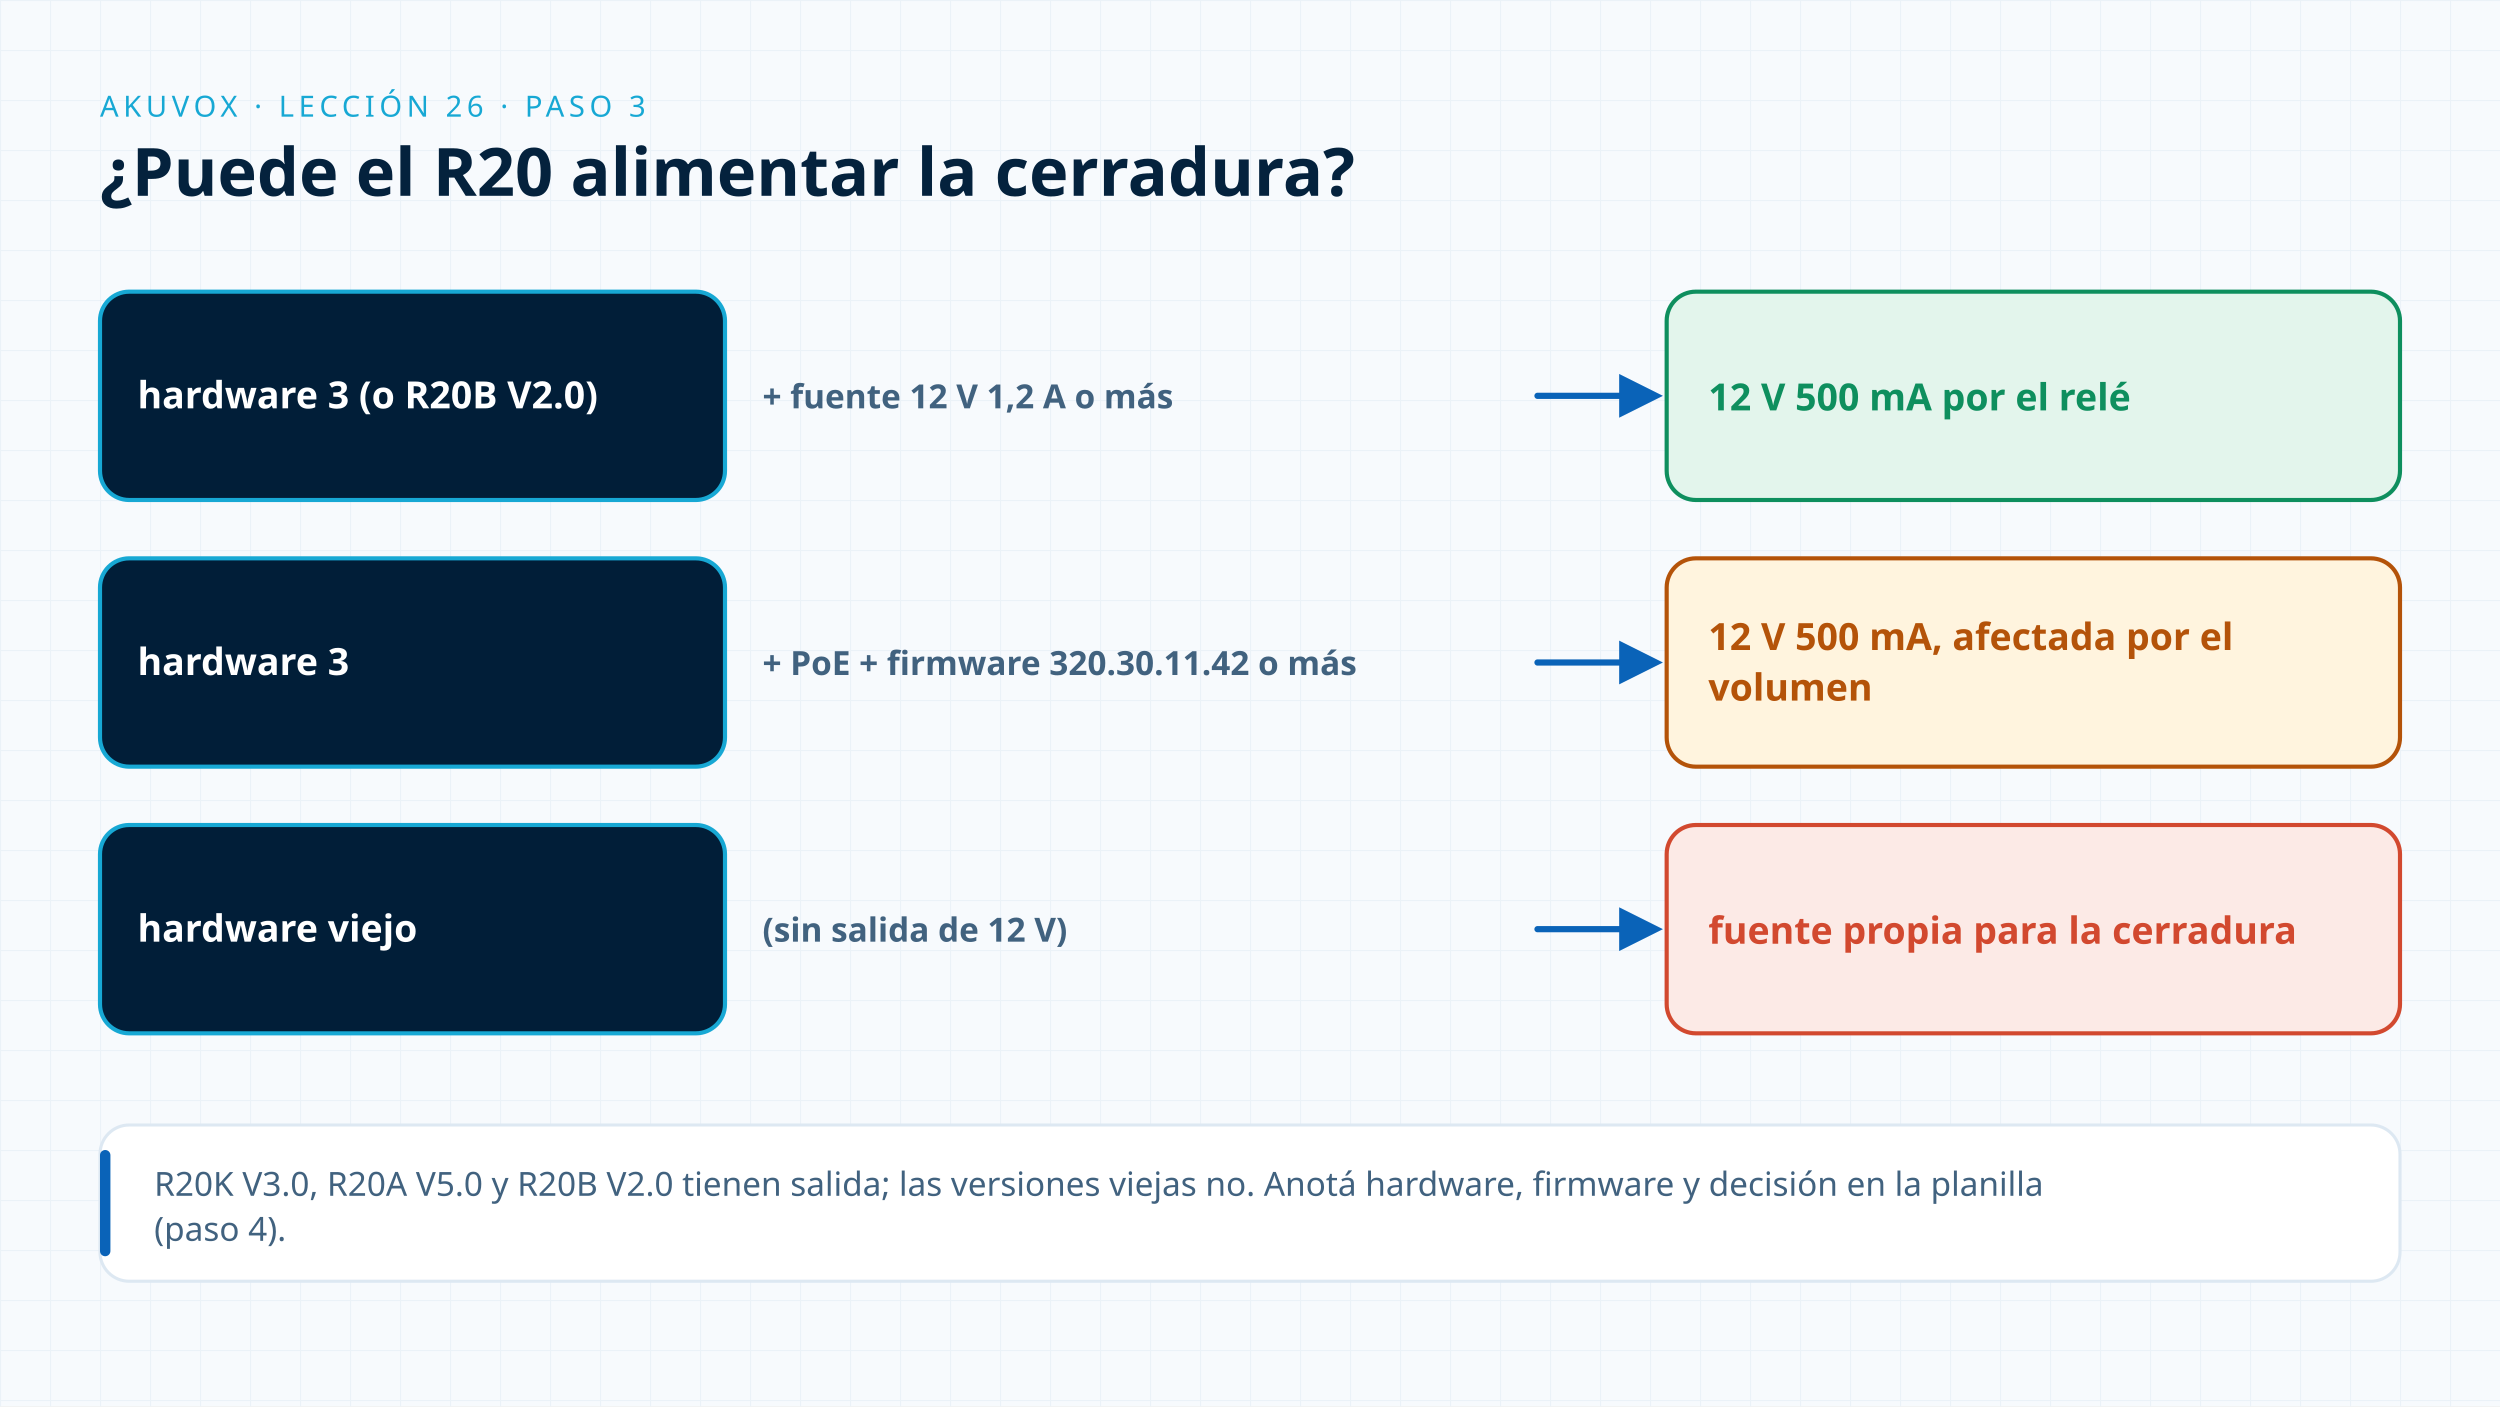
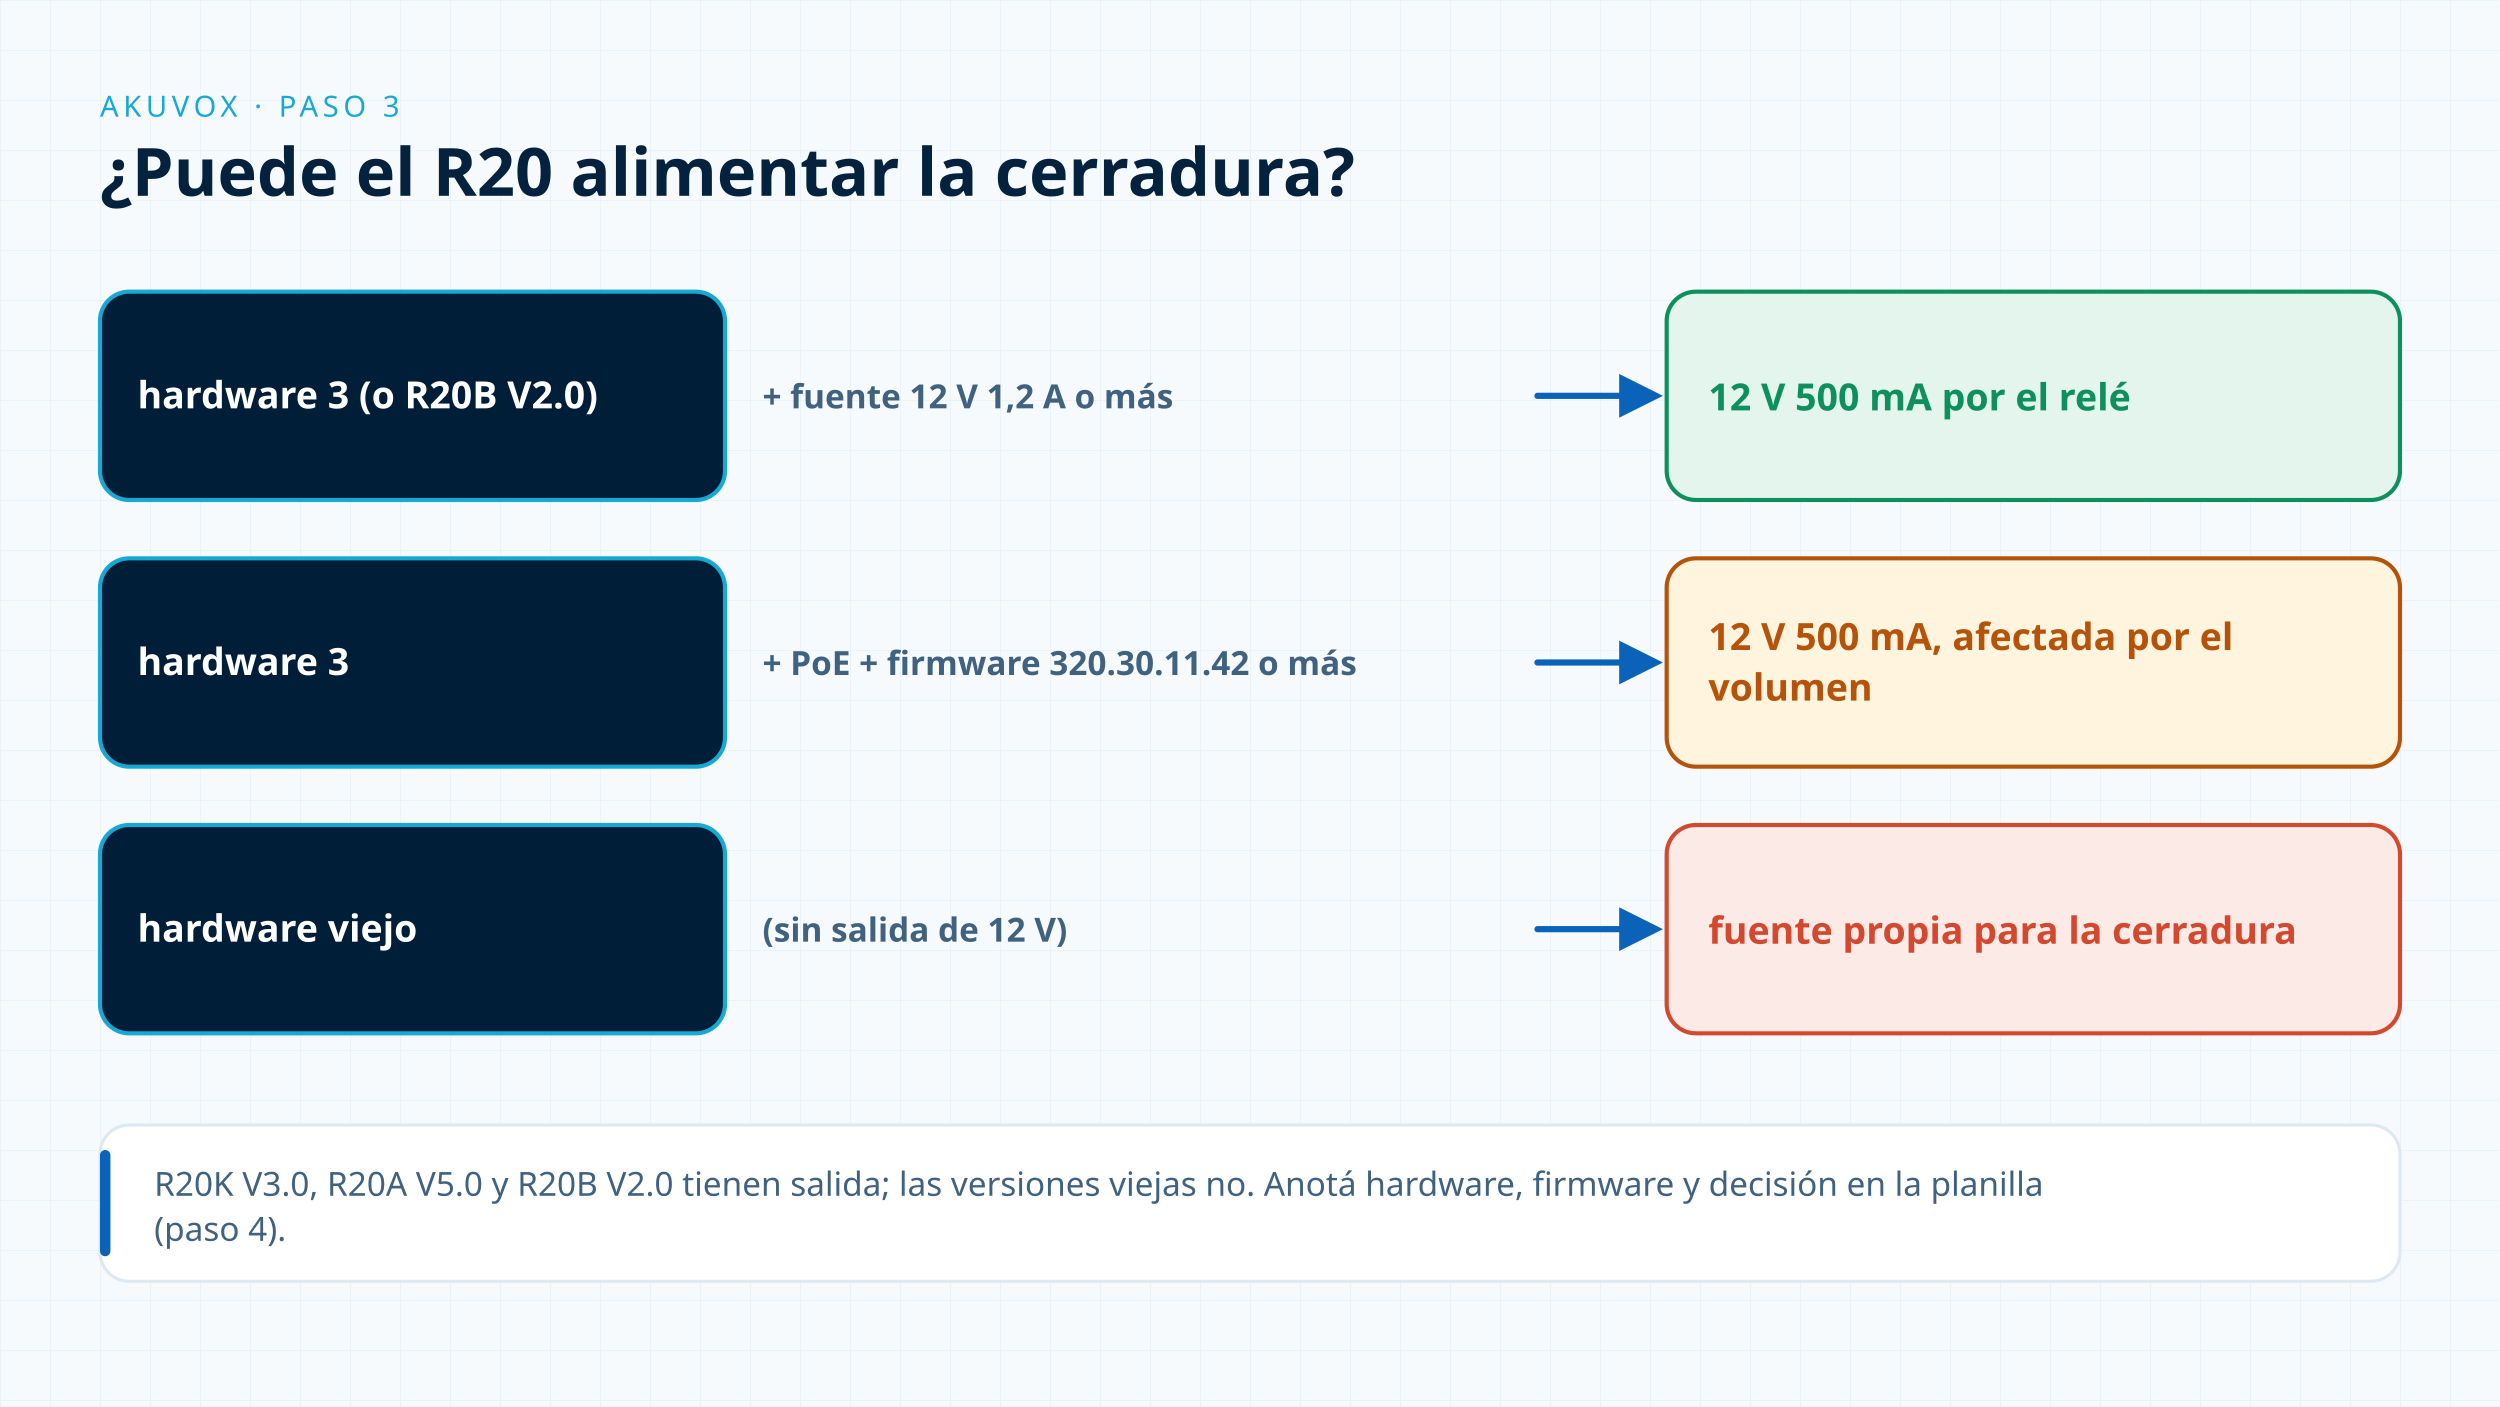
<svg xmlns="http://www.w3.org/2000/svg" viewBox="0 0 1200 675" width="1200" height="675" role="img">
  <defs>
    <marker id="a-blue" viewBox="0 0 10 10" refX="8" refY="5" markerWidth="7" markerHeight="7" orient="auto-start-reverse">
      <path d="M0 0L10 5L0 10z" fill="#0A63B8" />
    </marker>
    <marker id="a-cyan" viewBox="0 0 10 10" refX="8" refY="5" markerWidth="7" markerHeight="7" orient="auto-start-reverse">
      <path d="M0 0L10 5L0 10z" fill="#17A8D4" />
    </marker>
    <marker id="a-gray" viewBox="0 0 10 10" refX="8" refY="5" markerWidth="7" markerHeight="7" orient="auto-start-reverse">
      <path d="M0 0L10 5L0 10z" fill="#6E88A1" />
    </marker>
    <marker id="a-ok" viewBox="0 0 10 10" refX="8" refY="5" markerWidth="7" markerHeight="7" orient="auto-start-reverse">
      <path d="M0 0L10 5L0 10z" fill="#0E8F5E" />
    </marker>
    <marker id="a-alert" viewBox="0 0 10 10" refX="8" refY="5" markerWidth="7" markerHeight="7" orient="auto-start-reverse">
      <path d="M0 0L10 5L0 10z" fill="#D2492F" />
    </marker>
    <pattern id="grid" width="24" height="24" patternUnits="userSpaceOnUse">
      <path d="M24 0H0V24" fill="none" stroke="#E6EEF6" stroke-width="1" />
    </pattern>
  </defs>
  <rect width="1200" height="675" fill="#F7FAFD" />
  <rect width="1200" height="675" fill="url(#grid)" opacity=".7" />
-   <text x="48.0" y="56.0" font-family="JetBrains Mono" font-size="14" font-weight="500" fill="#17A8D4" text-anchor="start" letter-spacing="2.2">AKUVOX · LECCIÓN 26 · PASO 3</text>
+   <text x="48.0" y="56.0" font-family="JetBrains Mono" font-size="14" font-weight="500" fill="#17A8D4" text-anchor="start" letter-spacing="2.2">AKUVOX · PASO 3</text>
  <text x="48.0" y="94.0" font-family="Familjen Grotesk" font-size="32" font-weight="600" fill="#04223D" text-anchor="start">¿Puede el R20 alimentar la cerradura?</text>
  <style>text{font-variant-ligatures:none;font-feature-settings:'liga' 0,'calt' 0}</style>
  <rect x="48" y="140" width="300" height="100" rx="14" fill="#011E38" stroke="#17A8D4" stroke-width="2" />
  <text x="66.0" y="196.0" font-family="Instrument Sans" font-size="18" font-weight="600" fill="#FFFFFF" text-anchor="start">hardware 3 (o R20B V2.0)</text>
  <text x="366.0" y="196.0" font-family="JetBrains Mono" font-size="16" font-weight="600" fill="#41627F" text-anchor="start">+ fuente 12 V 1,2 A o más</text>
  <path d="M738.0 190.0L794.0 190.0" fill="none" stroke="#0A63B8" stroke-width="3" stroke-linecap="round" marker-end="url(#a-blue)" />
  <rect x="800" y="140" width="352" height="100" rx="14" fill="#E3F5EC" stroke="#0E8F5E" stroke-width="2" />
  <text x="820.0" y="197.0" font-family="Instrument Sans" font-size="18" font-weight="600" fill="#0E8F5E" text-anchor="start">
    <tspan x="820.0" dy="0.0">12 V 500 mA por el relé</tspan>
  </text>
  <rect x="48" y="268" width="300" height="100" rx="14" fill="#011E38" stroke="#17A8D4" stroke-width="2" />
  <text x="66.0" y="324.0" font-family="Instrument Sans" font-size="18" font-weight="600" fill="#FFFFFF" text-anchor="start">hardware 3</text>
  <text x="366.0" y="324.0" font-family="JetBrains Mono" font-size="16" font-weight="600" fill="#41627F" text-anchor="start">+ PoE + firmware 320.30.11.42 o más</text>
  <path d="M738.0 318.0L794.0 318.0" fill="none" stroke="#0A63B8" stroke-width="3" stroke-linecap="round" marker-end="url(#a-blue)" />
  <rect x="800" y="268" width="352" height="100" rx="14" fill="#FFF4DE" stroke="#B45309" stroke-width="2" />
  <text x="820.0" y="312.0" font-family="Instrument Sans" font-size="18" font-weight="600" fill="#B45309" text-anchor="start">
    <tspan x="820.0" dy="0.0">12 V 500 mA, afectada por el</tspan>
    <tspan x="820.0" dy="24.3">volumen</tspan>
  </text>
  <rect x="48" y="396" width="300" height="100" rx="14" fill="#011E38" stroke="#17A8D4" stroke-width="2" />
  <text x="66.0" y="452.0" font-family="Instrument Sans" font-size="18" font-weight="600" fill="#FFFFFF" text-anchor="start">hardware viejo</text>
  <text x="366.0" y="452.0" font-family="JetBrains Mono" font-size="16" font-weight="600" fill="#41627F" text-anchor="start">(sin salida de 12 V)</text>
  <path d="M738.0 446.0L794.0 446.0" fill="none" stroke="#0A63B8" stroke-width="3" stroke-linecap="round" marker-end="url(#a-blue)" />
  <rect x="800" y="396" width="352" height="100" rx="14" fill="#FCEAE6" stroke="#D2492F" stroke-width="2" />
  <text x="820.0" y="453.0" font-family="Instrument Sans" font-size="18" font-weight="600" fill="#D2492F" text-anchor="start">
    <tspan x="820.0" dy="0.0">fuente propia para la cerradura</tspan>
  </text>
  <rect x="48" y="540" width="1104" height="75" rx="14" fill="#FFFFFF" stroke="#DDE8F2" stroke-width="1.5" />
  <rect x="48" y="552" width="5" height="51" rx="2.5" fill="#0A63B8" />
  <text x="74.0" y="574.0" font-family="Instrument Sans" font-size="16" font-weight="400" fill="#41627F" text-anchor="start">
    <tspan x="74.0" dy="0.0">R20K V3.0, R20A V5.0 y R20B V2.0 tienen salida; las versiones viejas no. Anotá hardware, firmware y decisión en la planilla</tspan>
    <tspan x="74.0" dy="21.6">(paso 4).</tspan>
  </text>
</svg>
